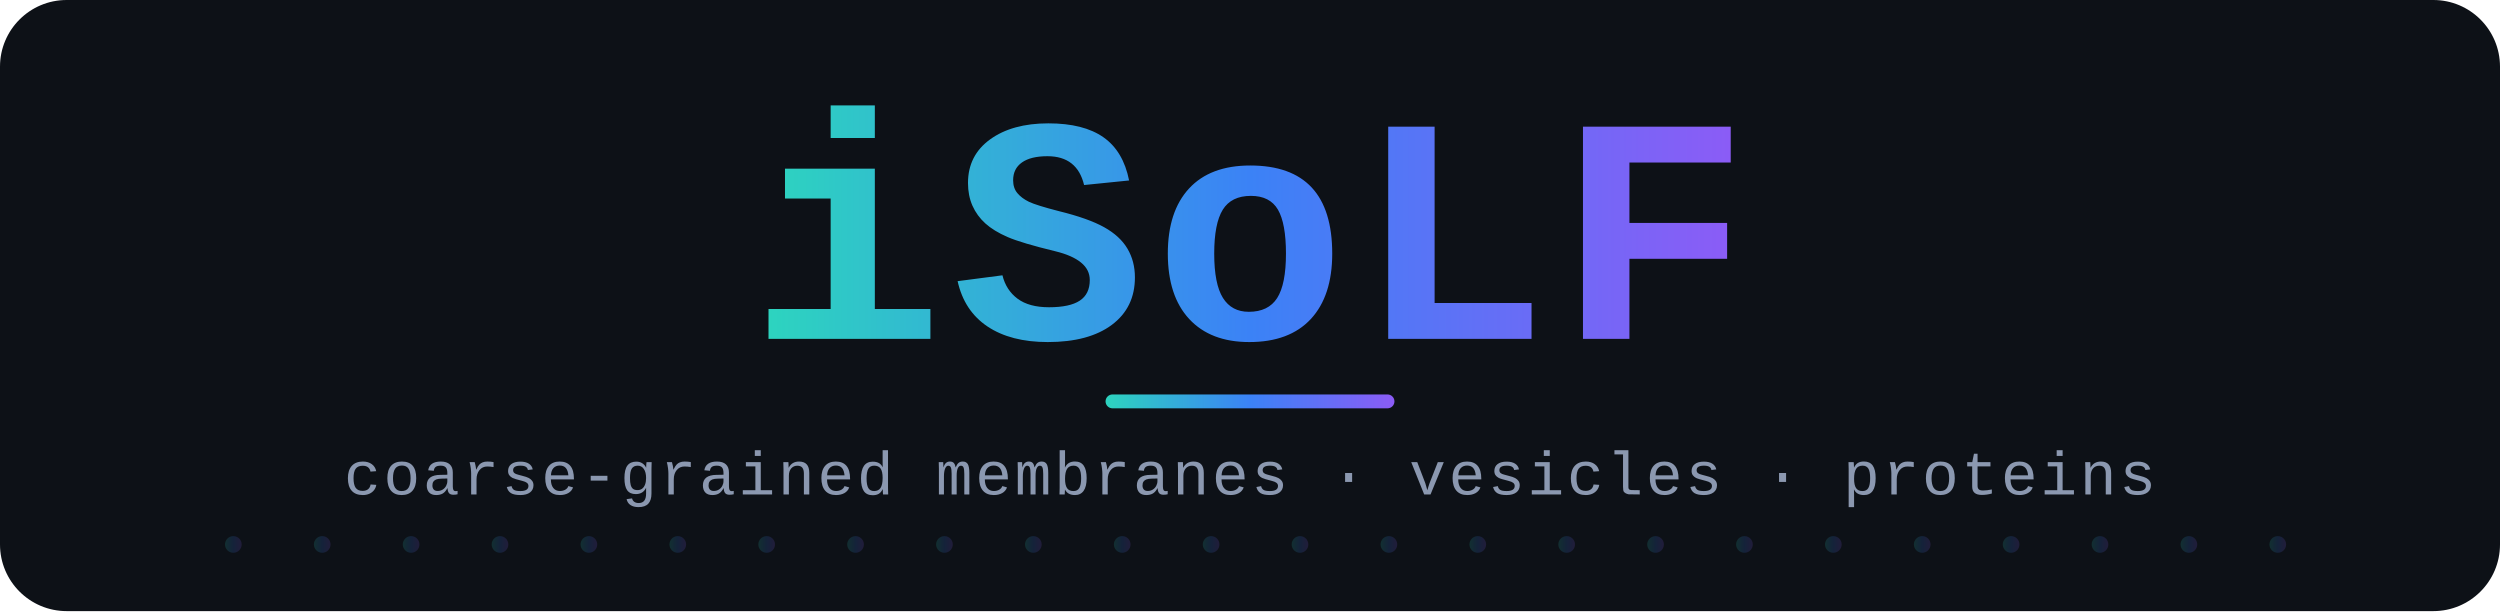
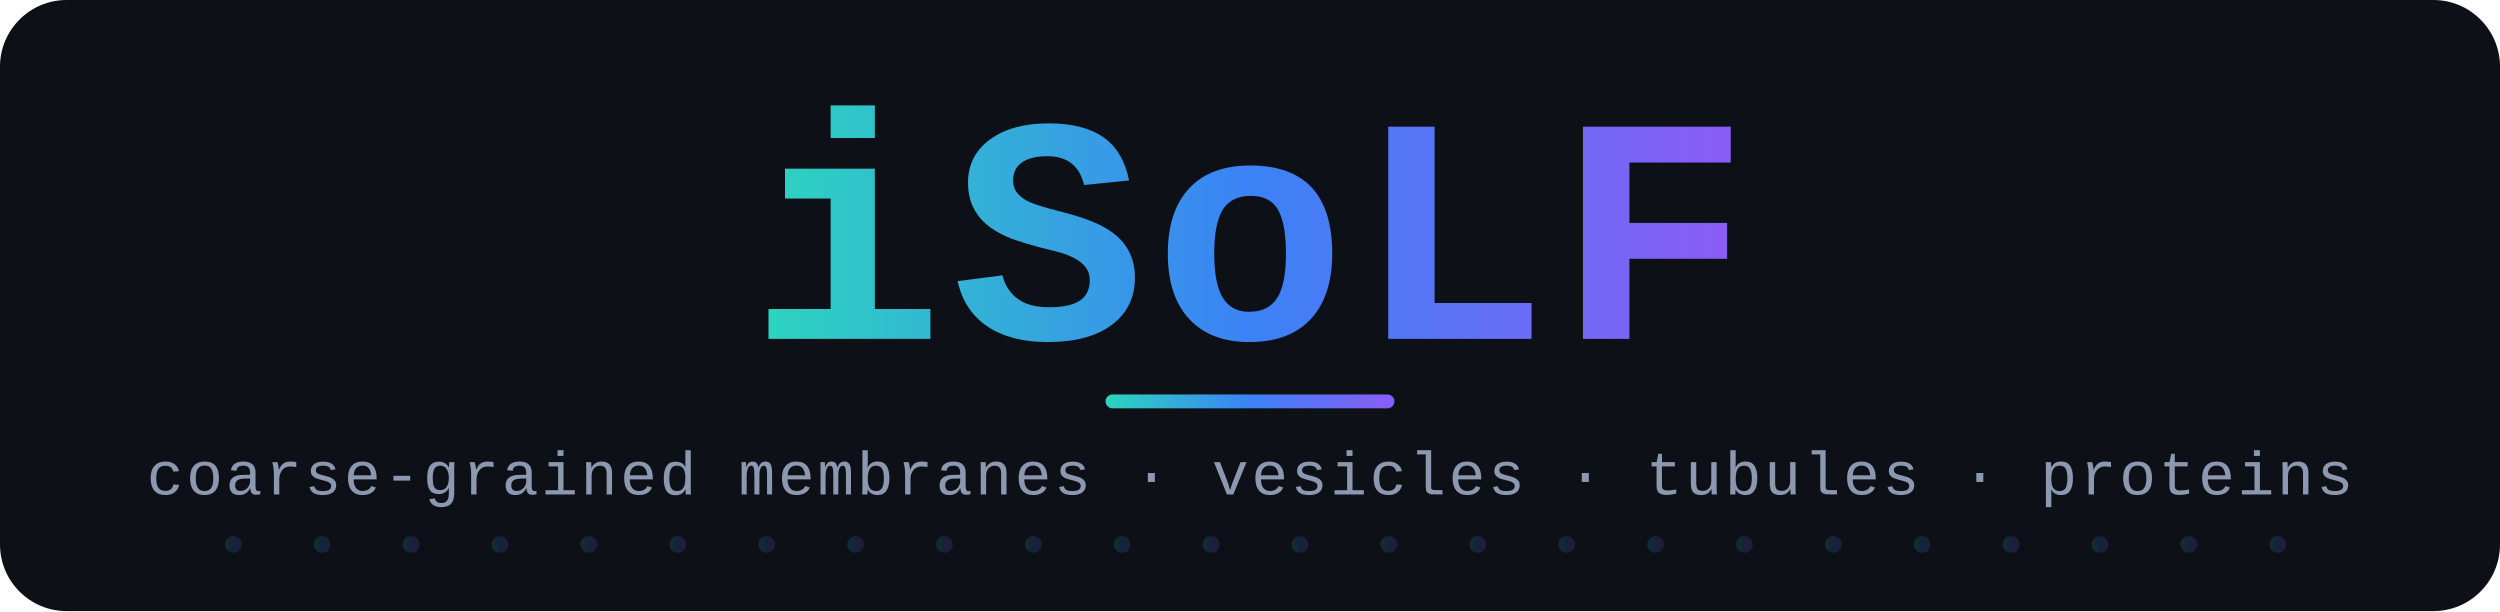
- <svg xmlns="http://www.w3.org/2000/svg" viewBox="0 0 900 220" width="900" height="220" role="img" aria-label="iSoLF — coarse-grained membranes, vesicles, proteins">
+ <svg xmlns="http://www.w3.org/2000/svg" viewBox="0 0 900 220" width="900" height="220" role="img" aria-label="iSoLF — coarse-grained membranes, vesicles, tubules, proteins">
  <defs>
    <linearGradient id="grad" x1="0%" y1="0%" x2="100%" y2="0%">
      <stop offset="0%" stop-color="#2dd4bf" />
      <stop offset="50%" stop-color="#3b82f6" />
      <stop offset="100%" stop-color="#8b5cf6" />
    </linearGradient>
  </defs>
  <rect width="900" height="220" rx="24" fill="#0d1117" />
  <g opacity="0.10" fill="none" stroke="url(#grad)" stroke-width="2">
    <line x1="70" y1="196" x2="830" y2="196" />
    <line x1="70" y1="210" x2="830" y2="210" />
  </g>
  <g opacity="0.16" fill="url(#grad)">
    <g>
      <circle cx="84" cy="196" r="3" />
      <circle cx="116" cy="196" r="3" />
      <circle cx="148" cy="196" r="3" />
      <circle cx="180" cy="196" r="3" />
      <circle cx="212" cy="196" r="3" />
      <circle cx="244" cy="196" r="3" />
      <circle cx="276" cy="196" r="3" />
      <circle cx="308" cy="196" r="3" />
      <circle cx="340" cy="196" r="3" />
      <circle cx="372" cy="196" r="3" />
      <circle cx="404" cy="196" r="3" />
      <circle cx="436" cy="196" r="3" />
      <circle cx="468" cy="196" r="3" />
      <circle cx="500" cy="196" r="3" />
      <circle cx="532" cy="196" r="3" />
      <circle cx="564" cy="196" r="3" />
      <circle cx="596" cy="196" r="3" />
      <circle cx="628" cy="196" r="3" />
      <circle cx="660" cy="196" r="3" />
      <circle cx="692" cy="196" r="3" />
      <circle cx="724" cy="196" r="3" />
      <circle cx="756" cy="196" r="3" />
      <circle cx="788" cy="196" r="3" />
      <circle cx="820" cy="196" r="3" />
    </g>
  </g>
  <text x="450" y="122" text-anchor="middle" font-family="'JetBrains Mono','SFMono-Regular',ui-monospace,Consolas,'Liberation Mono',monospace" font-size="116" font-weight="700" letter-spacing="3" fill="url(#grad)">iSoLF</text>
  <rect x="398" y="142" width="104" height="5" rx="2.5" fill="url(#grad)" />
-   <text x="450" y="178" text-anchor="middle" font-family="'JetBrains Mono','SFMono-Regular',ui-monospace,Consolas,'Liberation Mono',monospace" font-size="22" letter-spacing="1" fill="#8b98b0">coarse-grained membranes · vesicles · proteins</text>
+   <text x="450" y="178" text-anchor="middle" font-family="'JetBrains Mono','SFMono-Regular',ui-monospace,Consolas,'Liberation Mono',monospace" font-size="22" letter-spacing="1" fill="#8b98b0">coarse-grained membranes · vesicles · tubules · proteins</text>
</svg>
